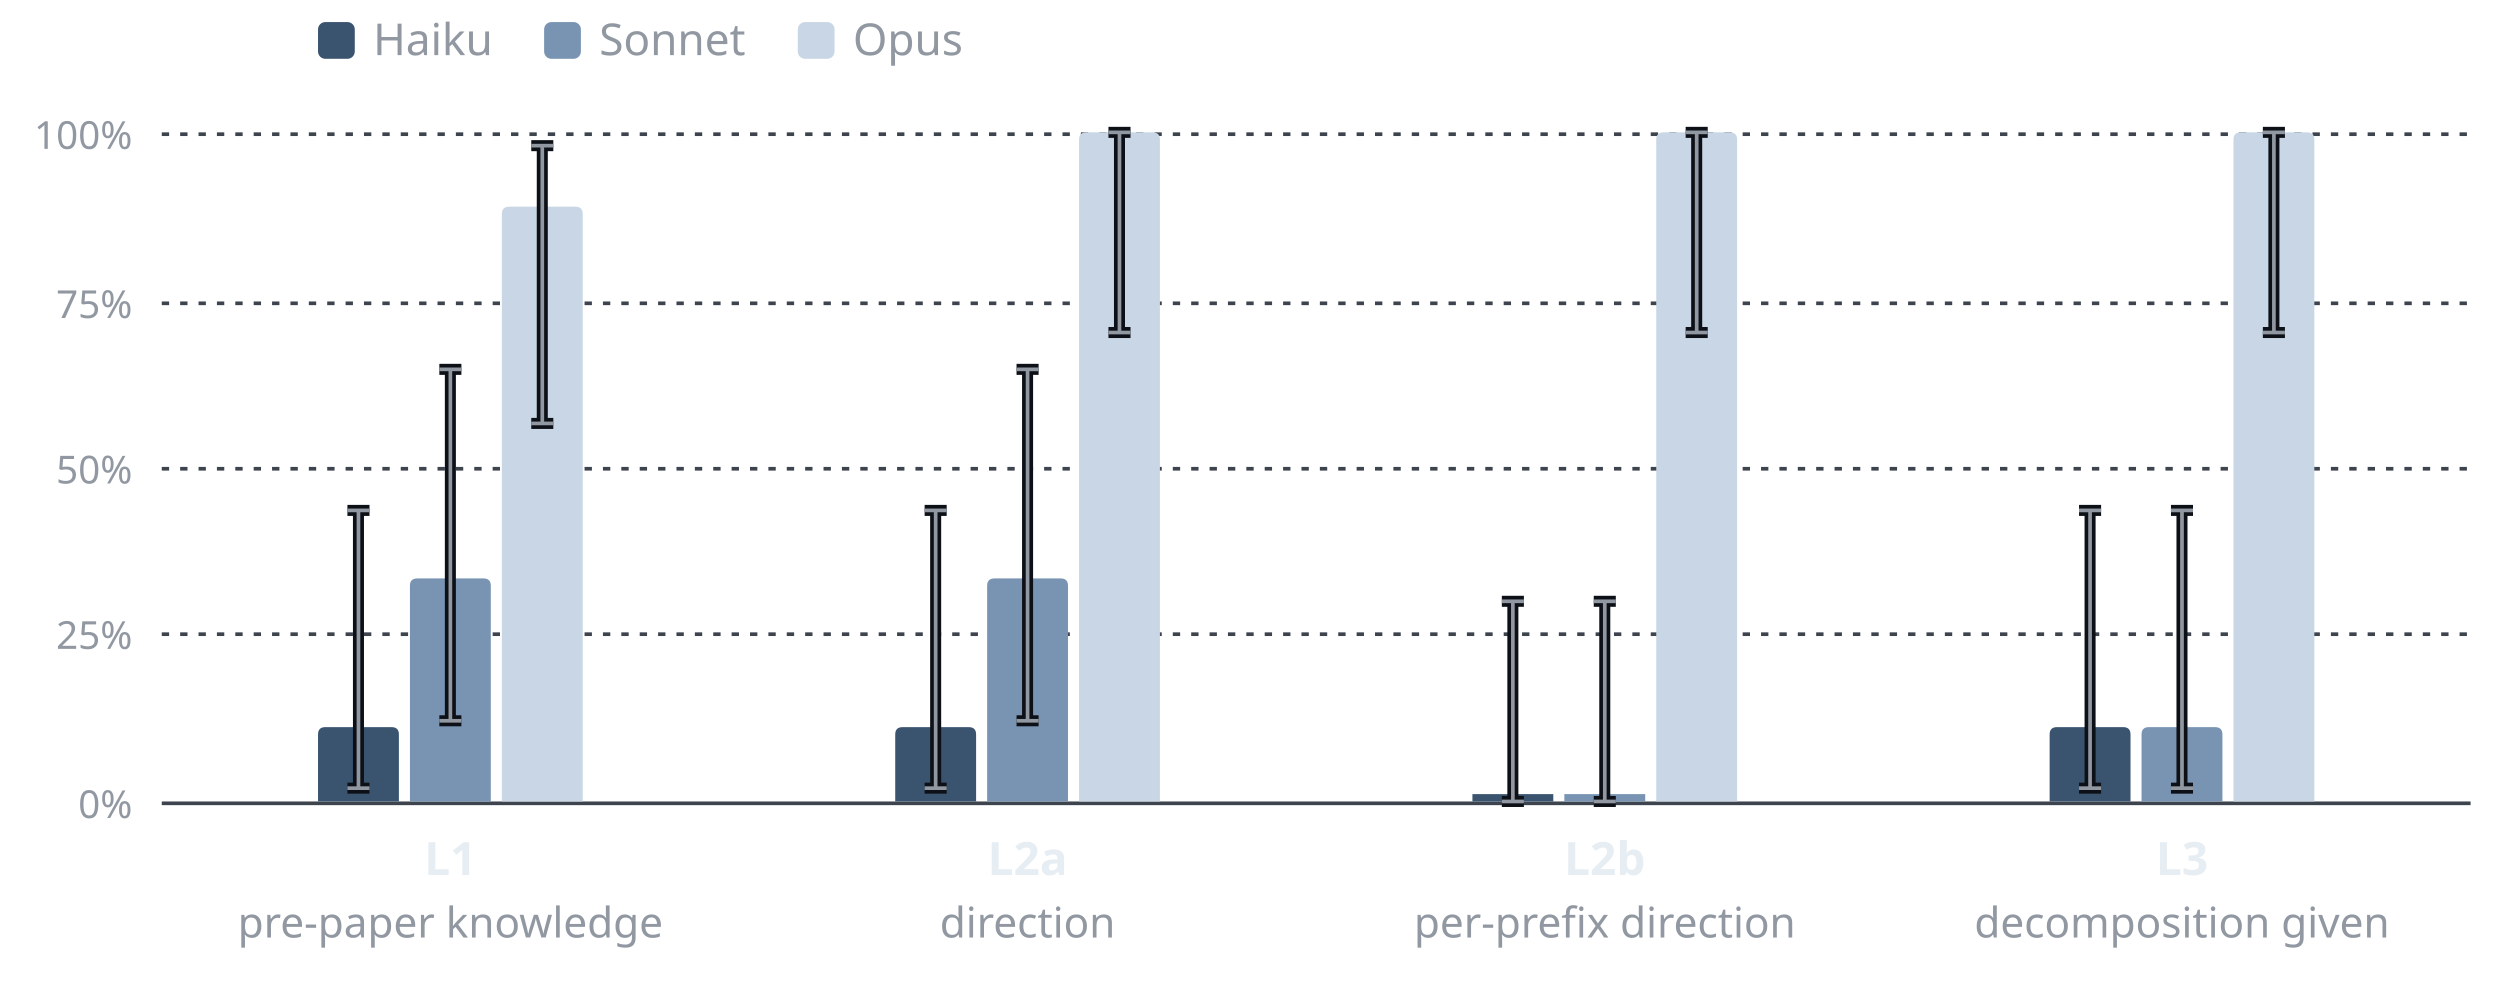
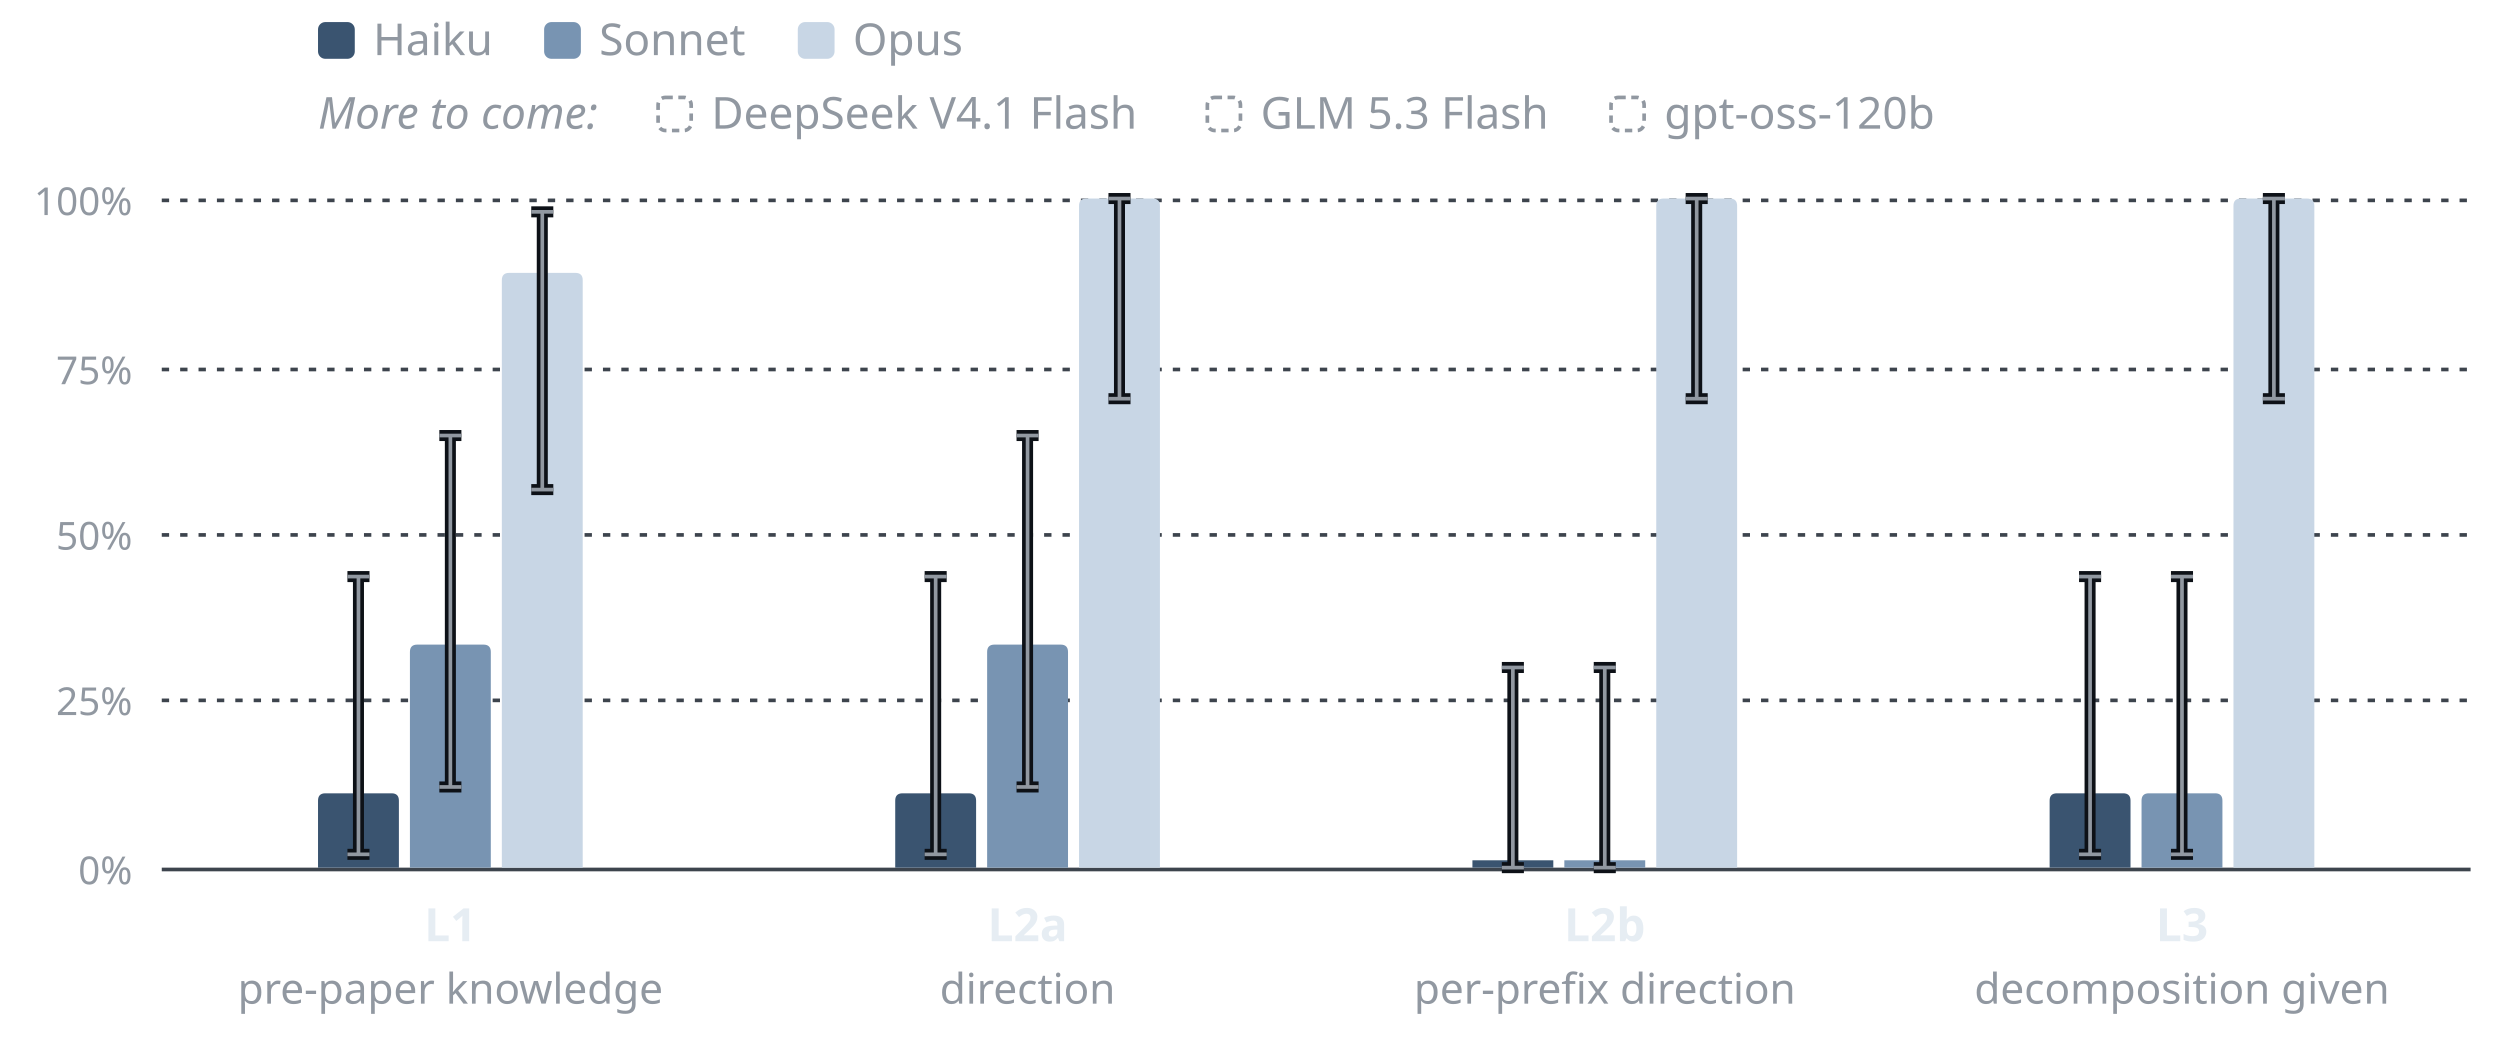
- <svg xmlns="http://www.w3.org/2000/svg" width="680" height="270" viewBox="0 0 680 270" font-family="-apple-system, BlinkMacSystemFont, 'Segoe UI', 'Noto Sans', Helvetica, Arial, sans-serif" role="img" aria-labelledby="title desc">
+ <svg xmlns="http://www.w3.org/2000/svg" width="680" height="288" viewBox="0 0 680 288" font-family="-apple-system, BlinkMacSystemFont, 'Segoe UI', 'Noto Sans', Helvetica, Arial, sans-serif" role="img" aria-labelledby="title desc">
  <rect x="86.5" y="6" width="10" height="10" rx="2" fill="#3a5470" />
  <text x="101.5" y="15" font-size="12" fill="#9198a1">Haiku</text>
  <rect x="148.0" y="6" width="10" height="10" rx="2" fill="#7894b2" />
  <text x="163.0" y="15" font-size="12" fill="#9198a1">Sonnet</text>
  <rect x="217.0" y="6" width="10" height="10" rx="2" fill="#c8d6e5" />
  <text x="232.0" y="15" font-size="12" fill="#9198a1">Opus</text>
-   <line x1="44" x2="672" y1="218.5" y2="218.5" stroke="#3d444d" />
-   <text x="36" y="222.5" font-size="10.5" text-anchor="end" fill="#9198a1" font-variant-numeric="tabular-nums">0%</text>
-   <line x1="44" x2="672" y1="172.5" y2="172.5" stroke="#3d444d" stroke-dasharray="2 3" />
-   <text x="36" y="176.5" font-size="10.5" text-anchor="end" fill="#9198a1" font-variant-numeric="tabular-nums">25%</text>
-   <line x1="44" x2="672" y1="127.5" y2="127.5" stroke="#3d444d" stroke-dasharray="2 3" />
-   <text x="36" y="131.5" font-size="10.5" text-anchor="end" fill="#9198a1" font-variant-numeric="tabular-nums">50%</text>
-   <line x1="44" x2="672" y1="82.5" y2="82.5" stroke="#3d444d" stroke-dasharray="2 3" />
-   <text x="36" y="86.5" font-size="10.5" text-anchor="end" fill="#9198a1" font-variant-numeric="tabular-nums">75%</text>
-   <line x1="44" x2="672" y1="36.5" y2="36.5" stroke="#3d444d" stroke-dasharray="2 3" />
-   <text x="36" y="40.5" font-size="10.5" text-anchor="end" fill="#9198a1" font-variant-numeric="tabular-nums">100%</text>
-   <path d="M86.5,218.0 V199.778 Q86.5,197.778 88.5,197.778 H106.5 Q108.5,197.778 108.5,199.778 V218.0 Z" fill="#3a5470" />
-   <path d="M97.5,214.38 V138.829 M94.5,138.829 H100.5 M94.5,214.38 H100.5" stroke="#0d1117" stroke-width="3" fill="none" />
-   <path d="M97.5,214.38 V138.829 M94.5,138.829 H100.5 M94.5,214.38 H100.5" stroke="#9198a1" stroke-width="1" fill="none" />
-   <path d="M111.5,218.0 V159.333 Q111.5,157.333 113.5,157.333 H131.5 Q133.5,157.333 133.5,159.333 V218.0 Z" fill="#7894b2" />
-   <path d="M122.5,196.054 V100.464 M119.5,100.464 H125.5 M119.5,196.054 H125.5" stroke="#0d1117" stroke-width="3" fill="none" />
-   <path d="M122.5,196.054 V100.464 M119.5,100.464 H125.5 M119.5,196.054 H125.5" stroke="#9198a1" stroke-width="1" fill="none" />
-   <path d="M136.5,218.0 V58.222 Q136.5,56.222 138.5,56.222 H156.5 Q158.5,56.222 158.5,58.222 V218.0 Z" fill="#c8d6e5" />
-   <path d="M147.5,115.171 V39.62 M144.5,39.62 H150.5 M144.5,115.171 H150.5" stroke="#0d1117" stroke-width="3" fill="none" />
-   <path d="M147.5,115.171 V39.62 M144.5,39.62 H150.5 M144.5,115.171 H150.5" stroke="#9198a1" stroke-width="1" fill="none" />
-   <text x="122.5" y="238" font-size="12.5" font-weight="600" text-anchor="middle" fill="#e6edf3">L1</text>
-   <text x="122.5" y="255" font-size="11.5" text-anchor="middle" fill="#9198a1">pre-paper knowledge</text>
-   <path d="M243.5,218.0 V199.778 Q243.5,197.778 245.5,197.778 H263.5 Q265.5,197.778 265.5,199.778 V218.0 Z" fill="#3a5470" />
-   <path d="M254.5,214.38 V138.829 M251.5,138.829 H257.5 M251.5,214.38 H257.5" stroke="#0d1117" stroke-width="3" fill="none" />
-   <path d="M254.5,214.38 V138.829 M251.5,138.829 H257.5 M251.5,214.38 H257.5" stroke="#9198a1" stroke-width="1" fill="none" />
-   <path d="M268.5,218.0 V159.333 Q268.5,157.333 270.5,157.333 H288.5 Q290.5,157.333 290.5,159.333 V218.0 Z" fill="#7894b2" />
-   <path d="M279.5,196.054 V100.464 M276.5,100.464 H282.5 M276.5,196.054 H282.5" stroke="#0d1117" stroke-width="3" fill="none" />
-   <path d="M279.5,196.054 V100.464 M276.5,100.464 H282.5 M276.5,196.054 H282.5" stroke="#9198a1" stroke-width="1" fill="none" />
-   <path d="M293.5,218.0 V38.0 Q293.5,36.0 295.5,36.0 H313.5 Q315.5,36.0 315.5,38.0 V218.0 Z" fill="#c8d6e5" />
-   <path d="M304.5,90.446 V36.0 M301.5,36.0 H307.5 M301.5,90.446 H307.5" stroke="#0d1117" stroke-width="3" fill="none" />
-   <path d="M304.5,90.446 V36.0 M301.5,36.0 H307.5 M301.5,90.446 H307.5" stroke="#9198a1" stroke-width="1" fill="none" />
-   <text x="279.5" y="238" font-size="12.5" font-weight="600" text-anchor="middle" fill="#e6edf3">L2a</text>
-   <text x="279.5" y="255" font-size="11.5" text-anchor="middle" fill="#9198a1">direction</text>
-   <rect x="400.5" y="216.0" width="22" height="2" fill="#3a5470" />
-   <path d="M411.5,218.0 V163.554 M408.5,163.554 H414.5 M408.5,218.0 H414.5" stroke="#0d1117" stroke-width="3" fill="none" />
-   <path d="M411.5,218.0 V163.554 M408.5,163.554 H414.5 M408.5,218.0 H414.5" stroke="#9198a1" stroke-width="1" fill="none" />
-   <rect x="425.5" y="216.0" width="22" height="2" fill="#7894b2" />
-   <path d="M436.5,218.0 V163.554 M433.5,163.554 H439.5 M433.5,218.0 H439.5" stroke="#0d1117" stroke-width="3" fill="none" />
-   <path d="M436.5,218.0 V163.554 M433.5,163.554 H439.5 M433.5,218.0 H439.5" stroke="#9198a1" stroke-width="1" fill="none" />
-   <path d="M450.5,218.0 V38.0 Q450.5,36.0 452.5,36.0 H470.5 Q472.5,36.0 472.5,38.0 V218.0 Z" fill="#c8d6e5" />
-   <path d="M461.5,90.446 V36.0 M458.5,36.0 H464.5 M458.5,90.446 H464.5" stroke="#0d1117" stroke-width="3" fill="none" />
-   <path d="M461.5,90.446 V36.0 M458.5,36.0 H464.5 M458.5,90.446 H464.5" stroke="#9198a1" stroke-width="1" fill="none" />
-   <text x="436.5" y="238" font-size="12.5" font-weight="600" text-anchor="middle" fill="#e6edf3">L2b</text>
-   <text x="436.5" y="255" font-size="11.5" text-anchor="middle" fill="#9198a1">per-prefix direction</text>
-   <path d="M557.5,218.0 V199.778 Q557.5,197.778 559.5,197.778 H577.5 Q579.5,197.778 579.5,199.778 V218.0 Z" fill="#3a5470" />
-   <path d="M568.5,214.38 V138.829 M565.5,138.829 H571.5 M565.5,214.38 H571.5" stroke="#0d1117" stroke-width="3" fill="none" />
-   <path d="M568.5,214.38 V138.829 M565.5,138.829 H571.5 M565.5,214.38 H571.5" stroke="#9198a1" stroke-width="1" fill="none" />
-   <path d="M582.5,218.0 V199.778 Q582.5,197.778 584.5,197.778 H602.5 Q604.5,197.778 604.5,199.778 V218.0 Z" fill="#7894b2" />
-   <path d="M593.5,214.38 V138.829 M590.5,138.829 H596.5 M590.5,214.38 H596.5" stroke="#0d1117" stroke-width="3" fill="none" />
-   <path d="M593.5,214.38 V138.829 M590.5,138.829 H596.5 M590.5,214.38 H596.5" stroke="#9198a1" stroke-width="1" fill="none" />
-   <path d="M607.5,218.0 V38.0 Q607.5,36.0 609.5,36.0 H627.5 Q629.5,36.0 629.5,38.0 V218.0 Z" fill="#c8d6e5" />
-   <path d="M618.5,90.446 V36.0 M615.5,36.0 H621.5 M615.5,90.446 H621.5" stroke="#0d1117" stroke-width="3" fill="none" />
-   <path d="M618.5,90.446 V36.0 M615.5,36.0 H621.5 M615.5,90.446 H621.5" stroke="#9198a1" stroke-width="1" fill="none" />
-   <text x="593.5" y="238" font-size="12.5" font-weight="600" text-anchor="middle" fill="#e6edf3">L3</text>
-   <text x="593.5" y="255" font-size="11.5" text-anchor="middle" fill="#9198a1">decomposition given</text>
+   <text x="86.5" y="35" font-size="12" font-style="italic" fill="#9198a1">More to come:</text>
+   <rect x="179.0" y="26.5" width="9" height="9" rx="2" fill="none" stroke="#9198a1" stroke-dasharray="2 1.5" />
+   <text x="193.5" y="35" font-size="12" fill="#9198a1">DeepSeek V4.1 Flash</text>
+   <rect x="328.4" y="26.5" width="9" height="9" rx="2" fill="none" stroke="#9198a1" stroke-dasharray="2 1.5" />
+   <text x="342.9" y="35" font-size="12" fill="#9198a1">GLM 5.3 Flash</text>
+   <rect x="438.2" y="26.5" width="9" height="9" rx="2" fill="none" stroke="#9198a1" stroke-dasharray="2 1.5" />
+   <text x="452.7" y="35" font-size="12" fill="#9198a1">gpt-oss-120b</text>
+   <line x1="44" x2="672" y1="236.5" y2="236.5" stroke="#3d444d" />
+   <text x="36" y="240.5" font-size="10.5" text-anchor="end" fill="#9198a1" font-variant-numeric="tabular-nums">0%</text>
+   <line x1="44" x2="672" y1="190.5" y2="190.5" stroke="#3d444d" stroke-dasharray="2 3" />
+   <text x="36" y="194.5" font-size="10.5" text-anchor="end" fill="#9198a1" font-variant-numeric="tabular-nums">25%</text>
+   <line x1="44" x2="672" y1="145.5" y2="145.5" stroke="#3d444d" stroke-dasharray="2 3" />
+   <text x="36" y="149.5" font-size="10.5" text-anchor="end" fill="#9198a1" font-variant-numeric="tabular-nums">50%</text>
+   <line x1="44" x2="672" y1="100.5" y2="100.5" stroke="#3d444d" stroke-dasharray="2 3" />
+   <text x="36" y="104.5" font-size="10.5" text-anchor="end" fill="#9198a1" font-variant-numeric="tabular-nums">75%</text>
+   <line x1="44" x2="672" y1="54.5" y2="54.5" stroke="#3d444d" stroke-dasharray="2 3" />
+   <text x="36" y="58.5" font-size="10.5" text-anchor="end" fill="#9198a1" font-variant-numeric="tabular-nums">100%</text>
+   <path d="M86.5,236.0 V217.778 Q86.5,215.778 88.5,215.778 H106.5 Q108.5,215.778 108.5,217.778 V236.0 Z" fill="#3a5470" />
+   <path d="M97.5,232.38 V156.829 M94.5,156.829 H100.5 M94.5,232.38 H100.5" stroke="#0d1117" stroke-width="3" fill="none" />
+   <path d="M97.5,232.38 V156.829 M94.5,156.829 H100.5 M94.5,232.38 H100.5" stroke="#9198a1" stroke-width="1" fill="none" />
+   <path d="M111.5,236.0 V177.333 Q111.5,175.333 113.5,175.333 H131.5 Q133.5,175.333 133.5,177.333 V236.0 Z" fill="#7894b2" />
+   <path d="M122.5,214.054 V118.464 M119.5,118.464 H125.5 M119.5,214.054 H125.5" stroke="#0d1117" stroke-width="3" fill="none" />
+   <path d="M122.5,214.054 V118.464 M119.5,118.464 H125.5 M119.5,214.054 H125.5" stroke="#9198a1" stroke-width="1" fill="none" />
+   <path d="M136.5,236.0 V76.222 Q136.5,74.222 138.5,74.222 H156.5 Q158.5,74.222 158.5,76.222 V236.0 Z" fill="#c8d6e5" />
+   <path d="M147.5,133.171 V57.62 M144.5,57.62 H150.5 M144.5,133.171 H150.5" stroke="#0d1117" stroke-width="3" fill="none" />
+   <path d="M147.5,133.171 V57.62 M144.5,57.62 H150.5 M144.5,133.171 H150.5" stroke="#9198a1" stroke-width="1" fill="none" />
+   <text x="122.5" y="256" font-size="12.5" font-weight="600" text-anchor="middle" fill="#e6edf3">L1</text>
+   <text x="122.5" y="273" font-size="11.5" text-anchor="middle" fill="#9198a1">pre-paper knowledge</text>
+   <path d="M243.5,236.0 V217.778 Q243.5,215.778 245.5,215.778 H263.5 Q265.5,215.778 265.5,217.778 V236.0 Z" fill="#3a5470" />
+   <path d="M254.5,232.38 V156.829 M251.5,156.829 H257.5 M251.5,232.38 H257.5" stroke="#0d1117" stroke-width="3" fill="none" />
+   <path d="M254.5,232.38 V156.829 M251.5,156.829 H257.5 M251.5,232.38 H257.5" stroke="#9198a1" stroke-width="1" fill="none" />
+   <path d="M268.5,236.0 V177.333 Q268.5,175.333 270.5,175.333 H288.5 Q290.5,175.333 290.5,177.333 V236.0 Z" fill="#7894b2" />
+   <path d="M279.5,214.054 V118.464 M276.5,118.464 H282.5 M276.5,214.054 H282.5" stroke="#0d1117" stroke-width="3" fill="none" />
+   <path d="M279.5,214.054 V118.464 M276.5,118.464 H282.5 M276.5,214.054 H282.5" stroke="#9198a1" stroke-width="1" fill="none" />
+   <path d="M293.5,236.0 V56.0 Q293.5,54.0 295.5,54.0 H313.5 Q315.5,54.0 315.5,56.0 V236.0 Z" fill="#c8d6e5" />
+   <path d="M304.5,108.446 V54.0 M301.5,54.0 H307.5 M301.5,108.446 H307.5" stroke="#0d1117" stroke-width="3" fill="none" />
+   <path d="M304.5,108.446 V54.0 M301.5,54.0 H307.5 M301.5,108.446 H307.5" stroke="#9198a1" stroke-width="1" fill="none" />
+   <text x="279.5" y="256" font-size="12.5" font-weight="600" text-anchor="middle" fill="#e6edf3">L2a</text>
+   <text x="279.5" y="273" font-size="11.5" text-anchor="middle" fill="#9198a1">direction</text>
+   <rect x="400.5" y="234.0" width="22" height="2" fill="#3a5470" />
+   <path d="M411.5,236.0 V181.554 M408.5,181.554 H414.5 M408.5,236.0 H414.5" stroke="#0d1117" stroke-width="3" fill="none" />
+   <path d="M411.5,236.0 V181.554 M408.5,181.554 H414.5 M408.5,236.0 H414.5" stroke="#9198a1" stroke-width="1" fill="none" />
+   <rect x="425.5" y="234.0" width="22" height="2" fill="#7894b2" />
+   <path d="M436.5,236.0 V181.554 M433.5,181.554 H439.5 M433.5,236.0 H439.5" stroke="#0d1117" stroke-width="3" fill="none" />
+   <path d="M436.5,236.0 V181.554 M433.5,181.554 H439.5 M433.5,236.0 H439.5" stroke="#9198a1" stroke-width="1" fill="none" />
+   <path d="M450.5,236.0 V56.0 Q450.5,54.0 452.5,54.0 H470.5 Q472.5,54.0 472.5,56.0 V236.0 Z" fill="#c8d6e5" />
+   <path d="M461.5,108.446 V54.0 M458.5,54.0 H464.5 M458.5,108.446 H464.5" stroke="#0d1117" stroke-width="3" fill="none" />
+   <path d="M461.5,108.446 V54.0 M458.5,54.0 H464.5 M458.5,108.446 H464.5" stroke="#9198a1" stroke-width="1" fill="none" />
+   <text x="436.5" y="256" font-size="12.5" font-weight="600" text-anchor="middle" fill="#e6edf3">L2b</text>
+   <text x="436.5" y="273" font-size="11.5" text-anchor="middle" fill="#9198a1">per-prefix direction</text>
+   <path d="M557.5,236.0 V217.778 Q557.5,215.778 559.5,215.778 H577.5 Q579.5,215.778 579.5,217.778 V236.0 Z" fill="#3a5470" />
+   <path d="M568.5,232.38 V156.829 M565.5,156.829 H571.5 M565.5,232.38 H571.5" stroke="#0d1117" stroke-width="3" fill="none" />
+   <path d="M568.5,232.38 V156.829 M565.5,156.829 H571.5 M565.5,232.38 H571.5" stroke="#9198a1" stroke-width="1" fill="none" />
+   <path d="M582.5,236.0 V217.778 Q582.5,215.778 584.5,215.778 H602.5 Q604.5,215.778 604.5,217.778 V236.0 Z" fill="#7894b2" />
+   <path d="M593.5,232.38 V156.829 M590.5,156.829 H596.5 M590.5,232.38 H596.5" stroke="#0d1117" stroke-width="3" fill="none" />
+   <path d="M593.5,232.38 V156.829 M590.5,156.829 H596.5 M590.5,232.38 H596.5" stroke="#9198a1" stroke-width="1" fill="none" />
+   <path d="M607.5,236.0 V56.0 Q607.5,54.0 609.5,54.0 H627.5 Q629.5,54.0 629.5,56.0 V236.0 Z" fill="#c8d6e5" />
+   <path d="M618.5,108.446 V54.0 M615.5,54.0 H621.5 M615.5,108.446 H621.5" stroke="#0d1117" stroke-width="3" fill="none" />
+   <path d="M618.5,108.446 V54.0 M615.5,54.0 H621.5 M615.5,108.446 H621.5" stroke="#9198a1" stroke-width="1" fill="none" />
+   <text x="593.5" y="256" font-size="12.5" font-weight="600" text-anchor="middle" fill="#e6edf3">L3</text>
+   <text x="593.5" y="273" font-size="11.5" text-anchor="middle" fill="#9198a1">decomposition given</text>
</svg>
